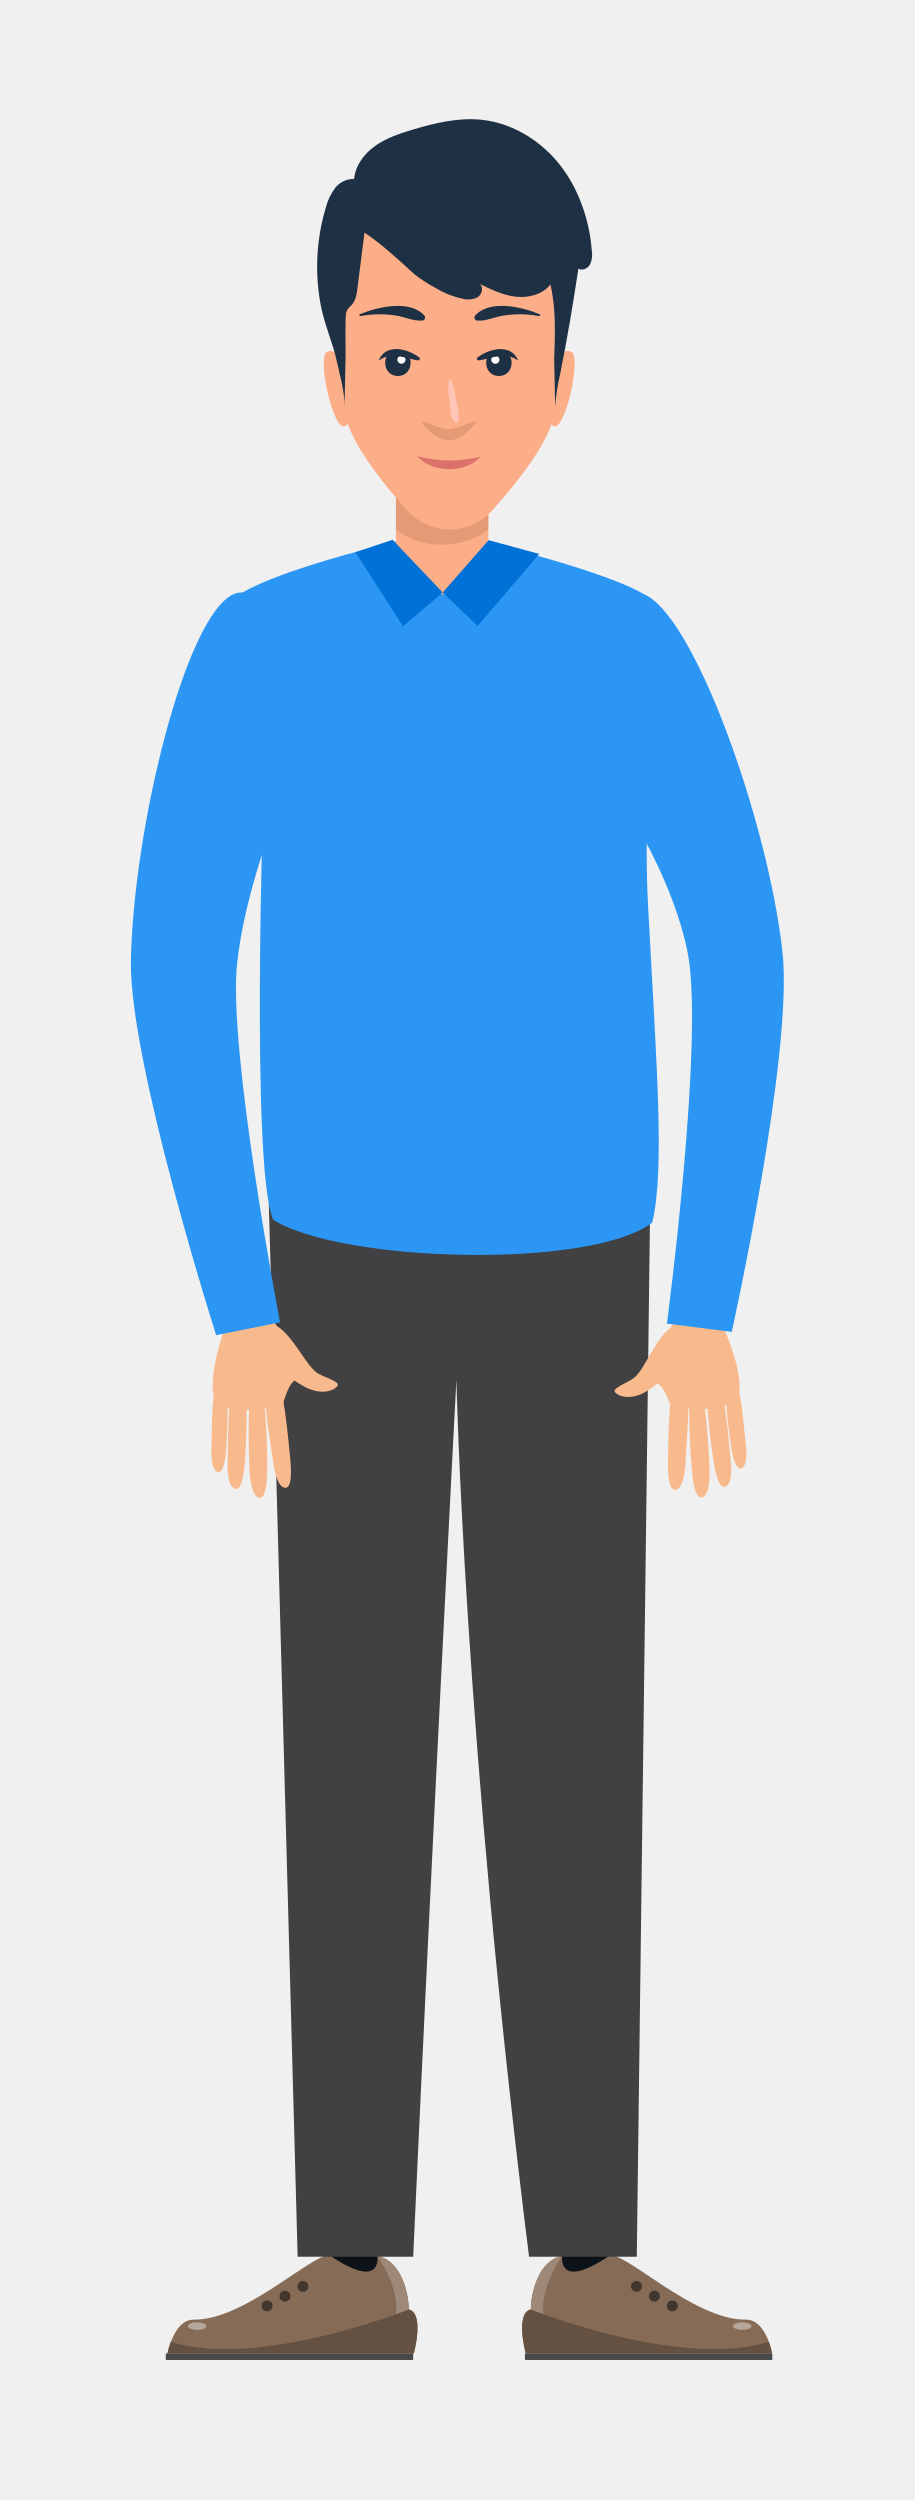
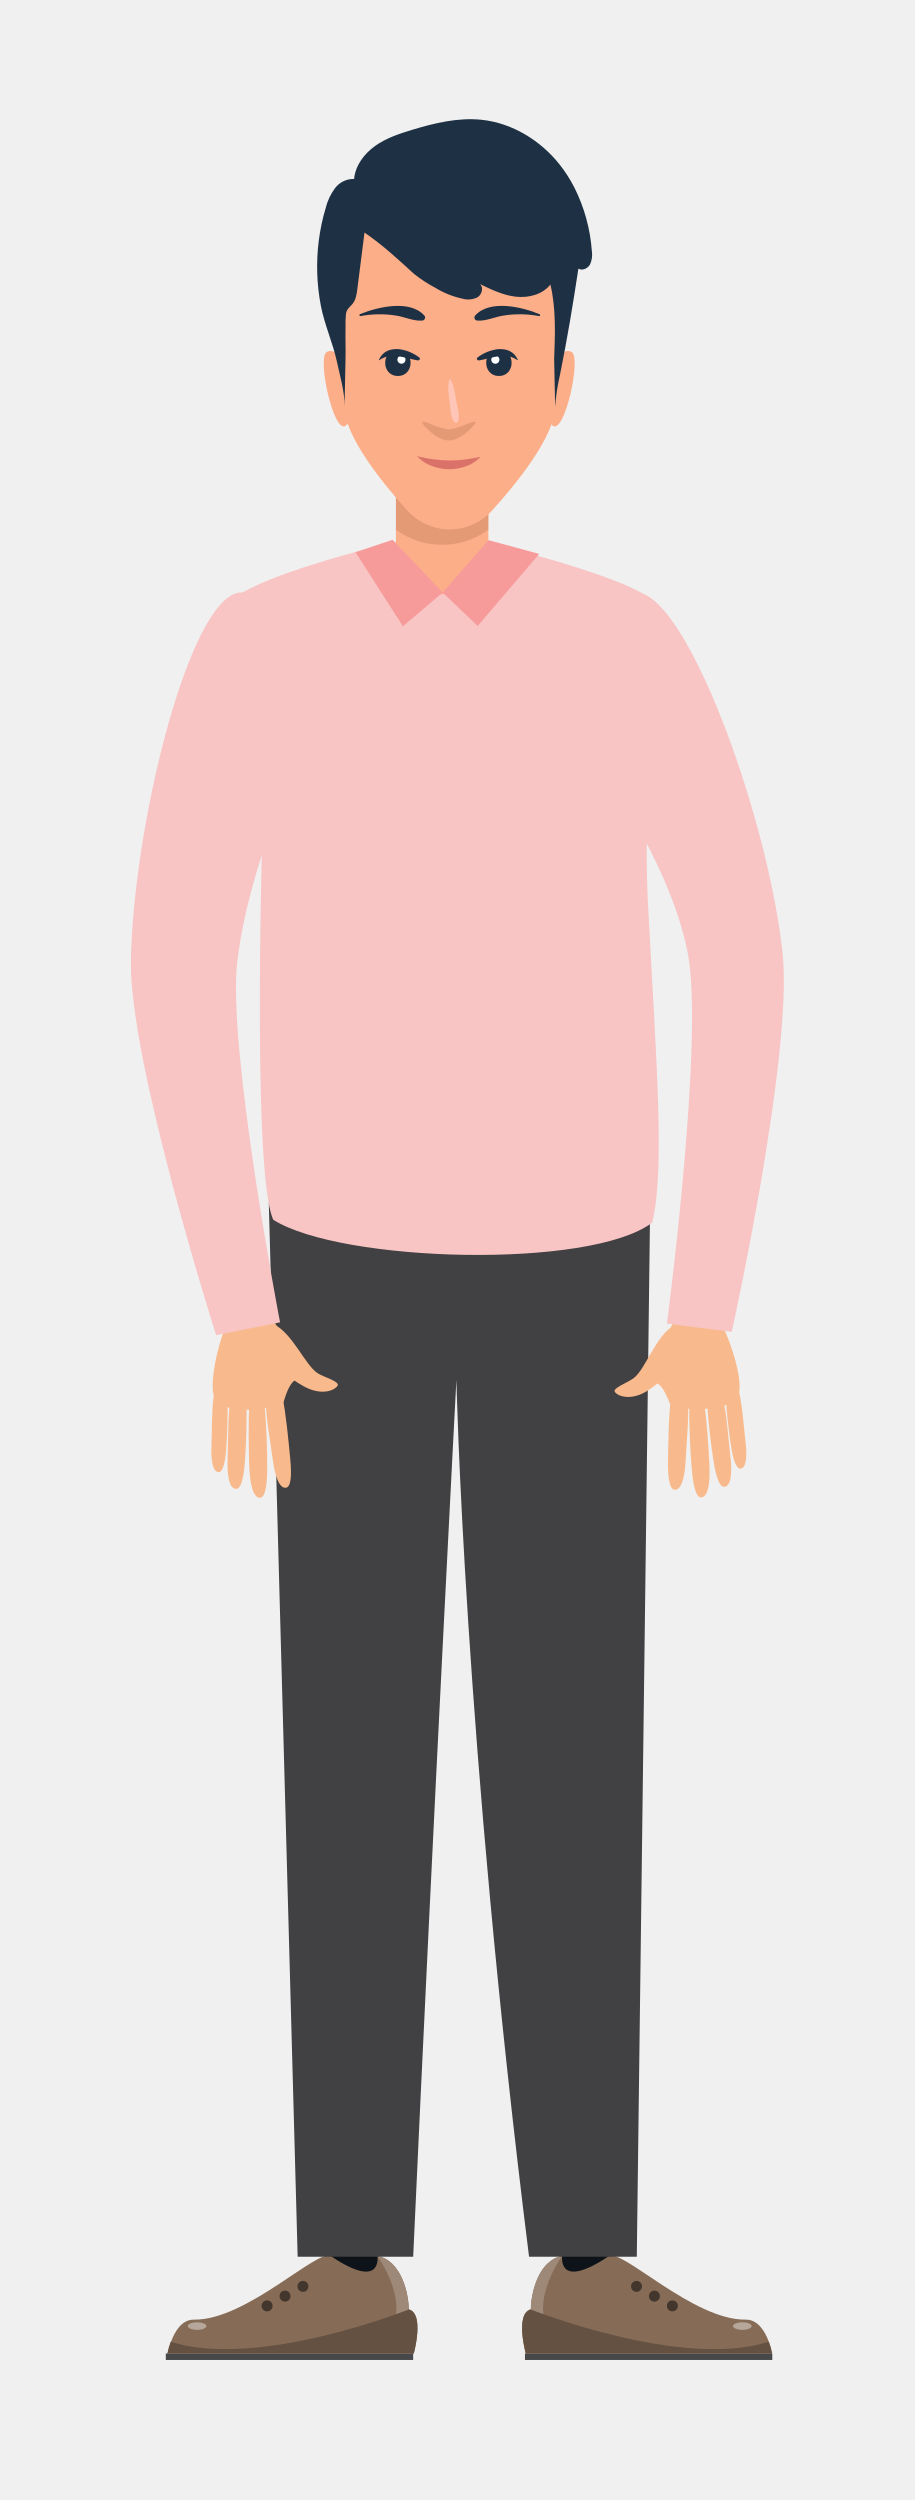
<svg xmlns="http://www.w3.org/2000/svg" viewBox="0 0 300.52 821.26">
  <defs>
-     <style>.cls-1{fill:#0e131a;}.cls-2{fill:#866c57;}.cls-3{fill:#9e8979;}.cls-4{fill:#474849;}.cls-5{fill:#655141;}.cls-6{fill:#43362c;}.cls-7{fill:#b6a79a;}.cls-8{fill:#414042;}.cls-9{fill:#2b96f4;}.cls-10{fill:#fcae88;}.cls-11{fill:#b06d4d;opacity:0.32;}.cls-12{fill:#f8ba8c;}.cls-13{fill:#0071d6;}.cls-14{fill:#1e3144;}.cls-15{fill:#fff;}.cls-16{fill:#db7269;}.cls-17{fill:#ffc5b6;}</style>
+     <style>.cls-1{fill:#0e131a;}.cls-2{fill:#866c57;}.cls-3{fill:#9e8979;}.cls-4{fill:#474849;}.cls-5{fill:#655141;}.cls-6{fill:#43362c;}.cls-7{fill:#b6a79a;}.cls-8{fill:#414042;}.cls-9{fill:#f8c4c4;}.cls-10{fill:#fcae88;}.cls-11{fill:#b06d4d;opacity:0.32;}.cls-12{fill:#f8ba8c;}.cls-13{fill:#f79a9a;}.cls-14{fill:#1e3144;}.cls-15{fill:#fff;}.cls-16{fill:#db7269;}.cls-17{fill:#ffc5b6;}</style>
  </defs>
  <g id="OBJECT">
    <g id="doctor">
      <polygon class="cls-1" points="201.35 756.89 202.73 723.68 184.85 723.68 183.47 756.89 201.35 756.89" />
      <path class="cls-2" d="M253.64,773.14H172.72s-1.88-6.78-.95-11.09c.35-1.68,1.14-3,2.62-3.37,0-5.28,2.5-16.13,10.28-17.52h0c0,.38-1.42,11.23,15.3,0,4.16-2.79,27.73,21.11,45.05,20.85,4-.06,6.35,4,7.54,7.26A24.47,24.47,0,0,1,253.64,773.14Z" />
      <path class="cls-3" d="M184.67,741.05c-.24.33-9.17,12.9-5.33,22.37a22.3,22.3,0,0,1-7.57-1.49c.35-1.67,1.14-3,2.62-3.36,0-5.29,2.5-16.13,10.28-17.52Z" />
      <rect class="cls-4" x="172.45" y="773.14" width="81.25" height="2.12" />
      <path class="cls-5" d="M253.64,773.14H172.72s-3.62-13.07,1.67-14.46c0,0,49.43,19.76,78.17,10.59A24.47,24.47,0,0,1,253.64,773.14Z" />
      <path class="cls-6" d="M210.9,751.09a1.81,1.81,0,1,1-1.8-1.81A1.8,1.8,0,0,1,210.9,751.09Z" />
      <path class="cls-6" d="M216.79,754.29a1.81,1.81,0,1,1-1.81-1.81A1.81,1.81,0,0,1,216.79,754.29Z" />
      <path class="cls-6" d="M222.68,757.49a1.81,1.81,0,1,1-1.81-1.81A1.81,1.81,0,0,1,222.68,757.49Z" />
      <path class="cls-7" d="M246.92,764.13c0,.68-1.37,1.24-3.06,1.24s-3.06-.56-3.06-1.24,1.37-1.24,3.06-1.24S246.92,763.44,246.92,764.13Z" />
      <polygon class="cls-1" points="107.26 756.89 105.88 723.68 123.75 723.68 125.14 756.89 107.26 756.89" />
      <path class="cls-2" d="M55,773.14h80.92s1.88-6.78,1-11.09c-.35-1.68-1.14-3-2.62-3.37,0-5.28-2.5-16.13-10.28-17.52h0c0,.38,1.42,11.23-15.3,0-4.16-2.79-27.73,21.11-45,20.85-4.05-.06-6.35,4-7.54,7.26A24.47,24.47,0,0,0,55,773.14Z" />
      <path class="cls-3" d="M123.94,741.05c.24.33,9.17,12.9,5.33,22.37a22.3,22.3,0,0,0,7.57-1.49c-.35-1.67-1.14-3-2.62-3.36,0-5.29-2.5-16.13-10.28-17.52Z" />
      <rect class="cls-4" x="54.47" y="773.14" width="81.25" height="2.12" />
      <path class="cls-5" d="M55,773.14h80.92s3.62-13.07-1.67-14.46c0,0-49.44,19.76-78.17,10.59A24.47,24.47,0,0,0,55,773.14Z" />
      <path class="cls-6" d="M97.71,751.09a1.81,1.81,0,1,0,1.8-1.81A1.8,1.8,0,0,0,97.71,751.09Z" />
      <path class="cls-6" d="M91.82,754.29a1.81,1.81,0,1,0,1.81-1.81A1.81,1.81,0,0,0,91.82,754.29Z" />
      <path class="cls-6" d="M85.93,757.49a1.81,1.81,0,1,0,1.81-1.81A1.81,1.81,0,0,0,85.93,757.49Z" />
      <path class="cls-7" d="M61.69,764.13c0,.68,1.37,1.24,3.06,1.24s3.06-.56,3.06-1.24-1.37-1.24-3.06-1.24S61.69,763.44,61.69,764.13Z" />
      <path class="cls-8" d="M88.3,395.16l9.48,346.19h37.95c6.67-146.07,14.2-288.06,14.2-288.06s2.47,117.23,23.87,288.06h35.39l4.4-346.19Z" />
    </g>
    <path class="cls-9" d="M214.27,401.62c-20.33,15.45-102.3,13.13-124.5-.92-7.44-16.23-3.22-140.79-3.22-140.79S69,204.54,74.1,198.79c10.32-11.69,70.69-24.22,70.69-24.22s64.23,14.18,71.26,24.22c3.41,4.88-5.71,50.08-3.15,98.89C215.62,349.35,218.48,383.84,214.27,401.62Z" />
    <rect class="cls-10" x="130.06" y="158.47" width="30.38" height="36.74" />
    <path class="cls-11" d="M130.06,158.47V174a25.7,25.7,0,0,0,30.38,0V158.47Z" />
    <path class="cls-12" d="M242.71,457.72c2-7.12-8-33.05-14-32.9C223.7,425,215.66,445,216,454.5c1.94,1.09,3.37,4.92,4.16,6.78S240.73,464.85,242.71,457.72Z" />
    <path class="cls-12" d="M227.2,482c-.42-5.18-.89-13.32-.74-20.43a15.84,15.84,0,0,0,4.82-1c1,6.6,1.45,15,1.74,20,.41,7.33-.6,11.07-2.55,11.32C228.8,492.15,227.72,488.72,227.2,482Z" />
    <path class="cls-12" d="M234.28,479.24c-.72-4.83-1.69-12.44-2-19.1a19.81,19.81,0,0,0,5.11-1.38c1.43,6.14,1.89,14.29,2.47,19,.86,6.84.09,10.37-1.8,10.66C236.47,488.68,235.21,485.5,234.28,479.24Z" />
    <path class="cls-12" d="M240.08,474.59c-.62-4.12-1.45-10.62-1.69-16.3a16.34,16.34,0,0,0,4.37-1.18c1.22,5.25,1.6,12.19,2.11,16.22.73,5.84.07,8.85-1.54,9.1C242,482.65,240.87,479.94,240.08,474.59Z" />
    <path class="cls-12" d="M219.45,479.69c.09-4.88.14-14.33,1-20.94,1.62.14,4,1.6,5.53,1.26.39,6.3-.51,14.4-.71,19.16-.29,6.89-1.63,10.24-3.54,10.22C220.05,489.37,219.33,486,219.45,479.69Z" />
    <path class="cls-12" d="M208.27,452.64c3.82-3,7.17-13.75,12.93-17.1.88,1.38,5.28,8.1,6.49,9.12-4.78,4.13-10.37,9-14.27,11.74-5.66,3.94-10.28,2.42-11.41.89C201,456,206.34,454.18,208.27,452.64Z" />
    <path class="cls-9" d="M240.38,437.52l-21.3-2.69s12.52-94.52,6.72-122.45c-6.42-30.95-29.71-61.6-29.71-61.6s-1.28-61.71,15.19-55.65,41.09,74.7,45.78,117.74C260.68,346.08,240.38,437.52,240.38,437.52Z" />
    <path class="cls-12" d="M70.35,458.91c-2.54-7,5.26-33.6,11.29-33.93,5-.28,14.64,19.09,15.1,28.55-1.85,1.25-3,5.18-3.61,7.1S72.91,465.85,70.35,458.91Z" />
    <path class="cls-12" d="M87.78,481.88c0-5.2-.19-13.35-.91-20.42a16.13,16.13,0,0,1-4.9-.63c-.5,6.66-.23,15.06-.11,20.11.18,7.33,1.5,11,3.46,11.08C87,492.1,87.8,488.59,87.78,481.88Z" />
    <path class="cls-12" d="M80.5,479.67c.32-4.87.67-12.53.42-19.2a19.82,19.82,0,0,1-5.21-1c-.93,6.24-.72,14.39-.93,19.14-.3,6.89.75,10.35,2.65,10.49C79.07,489.26,80.07,486,80.5,479.67Z" />
    <path class="cls-12" d="M74.34,475.51c.28-4.16.58-10.7.37-16.39a16.42,16.42,0,0,1-4.46-.82c-.78,5.33-.61,12.28-.78,16.34-.26,5.88.64,8.83,2.26,8.95C73.13,483.69,74,480.9,74.34,475.51Z" />
    <path class="cls-12" d="M95.32,478.93c-.49-4.86-1.3-14.28-2.66-20.8-1.6.27-3.84,1.91-5.41,1.7.13,6.31,1.67,14.32,2.26,19,.84,6.84,2.45,10.08,4.35,9.9C95.5,488.61,95.94,485.23,95.32,478.93Z" />
    <path class="cls-12" d="M104.27,451.06c-4.06-2.72-8.26-13.13-14.28-16-.75,1.44-4.6,8.5-5.72,9.61,5.09,3.73,11.07,8.16,15.17,10.55,6,3.47,10.44,1.59,11.45,0C111.76,453.79,106.32,452.44,104.27,451.06Z" />
    <path class="cls-9" d="M71,438.61l21-4.22s-17.32-90-14.07-118.28c3.59-31.3,19.75-65.33,19.75-65.33s-5.1-62.78-21-55.56S43.81,272.34,43,315.57C42.43,348.93,71,438.61,71,438.61Z" />
    <polygon class="cls-13" points="145.42 194.64 132.37 205.74 116.79 181.4 128.95 177.32 145.42 194.64" />
    <polygon class="cls-13" points="145.42 194.64 156.91 205.63 177.14 181.97 160.51 177.45 145.42 194.64" />
    <path class="cls-10" d="M181.65,120.14s2.78-6.32,6.12-4.53-2.38,27.64-6.31,24.16S181.65,120.14,181.65,120.14Z" />
    <path class="cls-10" d="M113.47,120.14s-2.78-6.32-6.12-4.53,2.39,27.64,6.32,24.16S113.47,120.14,113.47,120.14Z" />
    <path class="cls-10" d="M147.75,173.94h0a19.05,19.05,0,0,1-14.13-6.43c-7.83-8.68-20.44-24.16-20.44-33.82L111,96.44c0-20.38,17.62-33.37,36.71-33.37h0c11.83,0,23.09,4.89,29.95,13.46a30.93,30.93,0,0,1,6.76,19.66l-2.14,37.5c0,9.66-12.62,25.14-20.45,33.82A19,19,0,0,1,147.75,173.94Z" />
    <path class="cls-14" d="M188.67,61.58a45.23,45.23,0,0,0-4.75-7.43c-6.3-8-15.66-13.77-25.8-14.81-7.69-.78-15.39,1.09-22.79,3.32-4.23,1.28-8.5,2.72-12.1,5.28s-6.51,6.45-6.91,10.85a7.59,7.59,0,0,0-6.25,3A18.23,18.23,0,0,0,107,68.29a66.66,66.66,0,0,0-2.29,10.85,68,68,0,0,0,.68,21.25c1.22,6.35,3.88,12,5.27,18.36,1,4.7,2.62,10,2.52,14.85,0,0,.33-15.72.33-15.74.07-3.42-.07-6.84,0-10.26a37.8,37.8,0,0,1,.13-4.39c.2-1.56,1-2.09,2-3.19,1.24-1.35,1.52-3.29,1.75-5.11q1.17-9.24,2.35-18.5c5.91,4,11,8.76,16.24,13.54a44.2,44.2,0,0,0,7,4.58,28.5,28.5,0,0,0,9,3.6,6.79,6.79,0,0,0,4.93-.49c1.43-.92,2-3.2.76-4.33,3.77,1.84,7.64,3.7,11.81,4.16s8.77-.73,11.33-4c1.87,7.79,1.54,16.45,1.23,24.44l.33,15.74A65.06,65.06,0,0,1,184,122.94c2.32-11.54,4.25-23,6-34.69,1.3.8,3.1-.06,3.84-1.39a7.85,7.85,0,0,0,.58-4.46A55.24,55.24,0,0,0,188.67,61.58Z" />
    <path class="cls-11" d="M152.43,139.7a21.64,21.64,0,0,1-5,1.39,21.62,21.62,0,0,1-5-1.39c-2.06-1-3.83-1.5-3.78-.87s4.76,5.88,8.78,5.88,8.74-5.25,8.78-5.88S154.49,138.73,152.43,139.7Z" />
    <path class="cls-14" d="M130.71,123.51c5.56,0,5.57-8.65,0-8.65s-5.57,8.65,0,8.65Z" />
    <path class="cls-15" d="M133.21,118.16a1.33,1.33,0,1,1-1.33-1.34A1.33,1.33,0,0,1,133.21,118.16Z" />
    <path class="cls-14" d="M124.55,118.34c4.12-2.85,8.35-.67,12.68.06.48.08,1-.54.54-.92-3.76-3-11-4.7-13.31.77,0,0,0,.13.09.09Z" />
    <path class="cls-14" d="M163.89,123.51c-5.56,0-5.57-8.65,0-8.65s5.57,8.65,0,8.65Z" />
    <path class="cls-15" d="M161.38,118.16a1.34,1.34,0,1,0,1.33-1.34A1.34,1.34,0,0,0,161.38,118.16Z" />
    <path class="cls-14" d="M170.13,118.25c-2.34-5.47-9.55-3.75-13.31-.77-.48.38.06,1,.54.92,4.33-.73,8.57-2.91,12.68-.06.06,0,.11,0,.09-.09Z" />
    <path class="cls-14" d="M118.42,103.84a34,34,0,0,1,11.81-.15c2.81.44,5.6,1.84,8.42,1.62a1,1,0,0,0,.7-1.71c-4.84-5.3-15.45-2.73-21.1-.39a.33.33,0,0,0,.17.63Z" />
    <path class="cls-14" d="M177.25,103.21c-5.66-2.35-16.26-4.91-21.11.39a1,1,0,0,0,.71,1.71c2.79.22,5.63-1.19,8.41-1.62a33.7,33.7,0,0,1,11.81.15.33.33,0,0,0,.18-.63Z" />
    <path class="cls-16" d="M137,149.86c1.87.43,3.59.81,5.31,1a38.64,38.64,0,0,0,5.12.4,36.94,36.94,0,0,0,5.13-.29c1.73-.2,3.46-.54,5.34-.92a12.11,12.11,0,0,1-4.79,3.12,16.19,16.19,0,0,1-11.39-.13A12.15,12.15,0,0,1,137,149.86Z" />
    <path class="cls-17" d="M147.54,124.82c-.56,2.56-.14,5,.21,7.57.27,2,.19,4.44,1.37,6.12a.77.77,0,0,0,1.4-.18c.57-2-.23-4.25-.57-6.24-.42-2.55-.68-5-1.88-7.34a.29.29,0,0,0-.53.07Z" />
  </g>
</svg>
